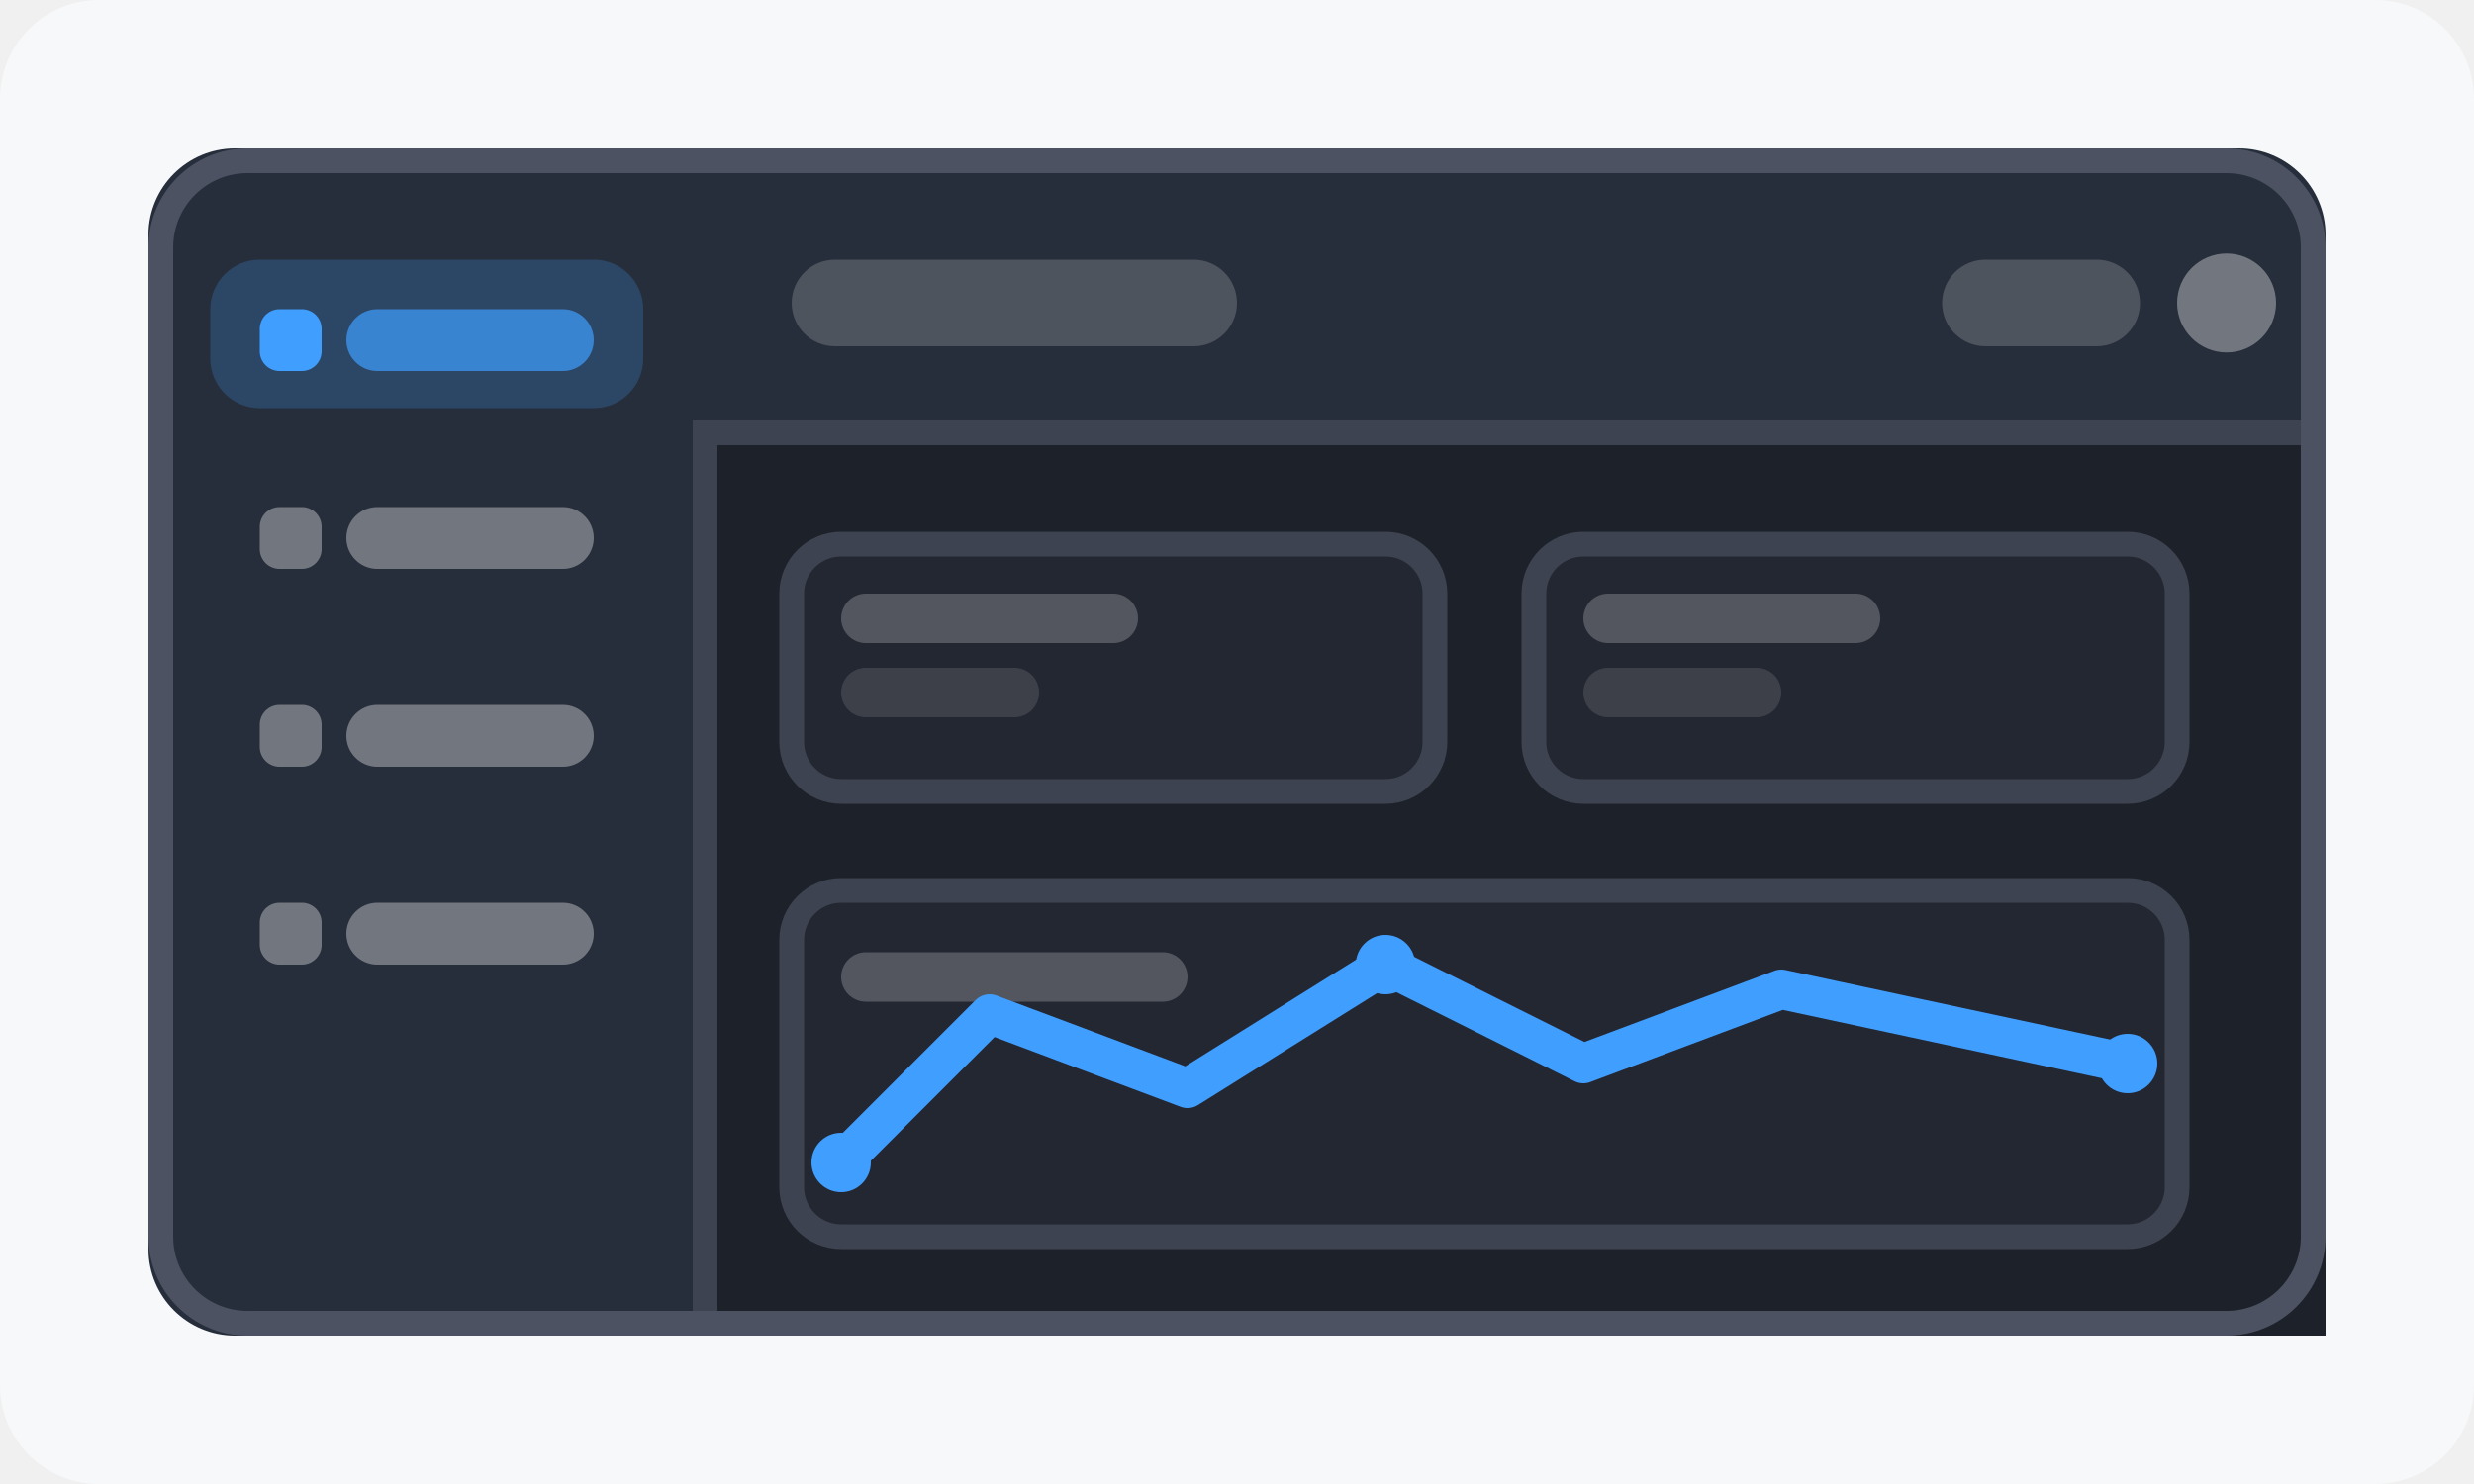
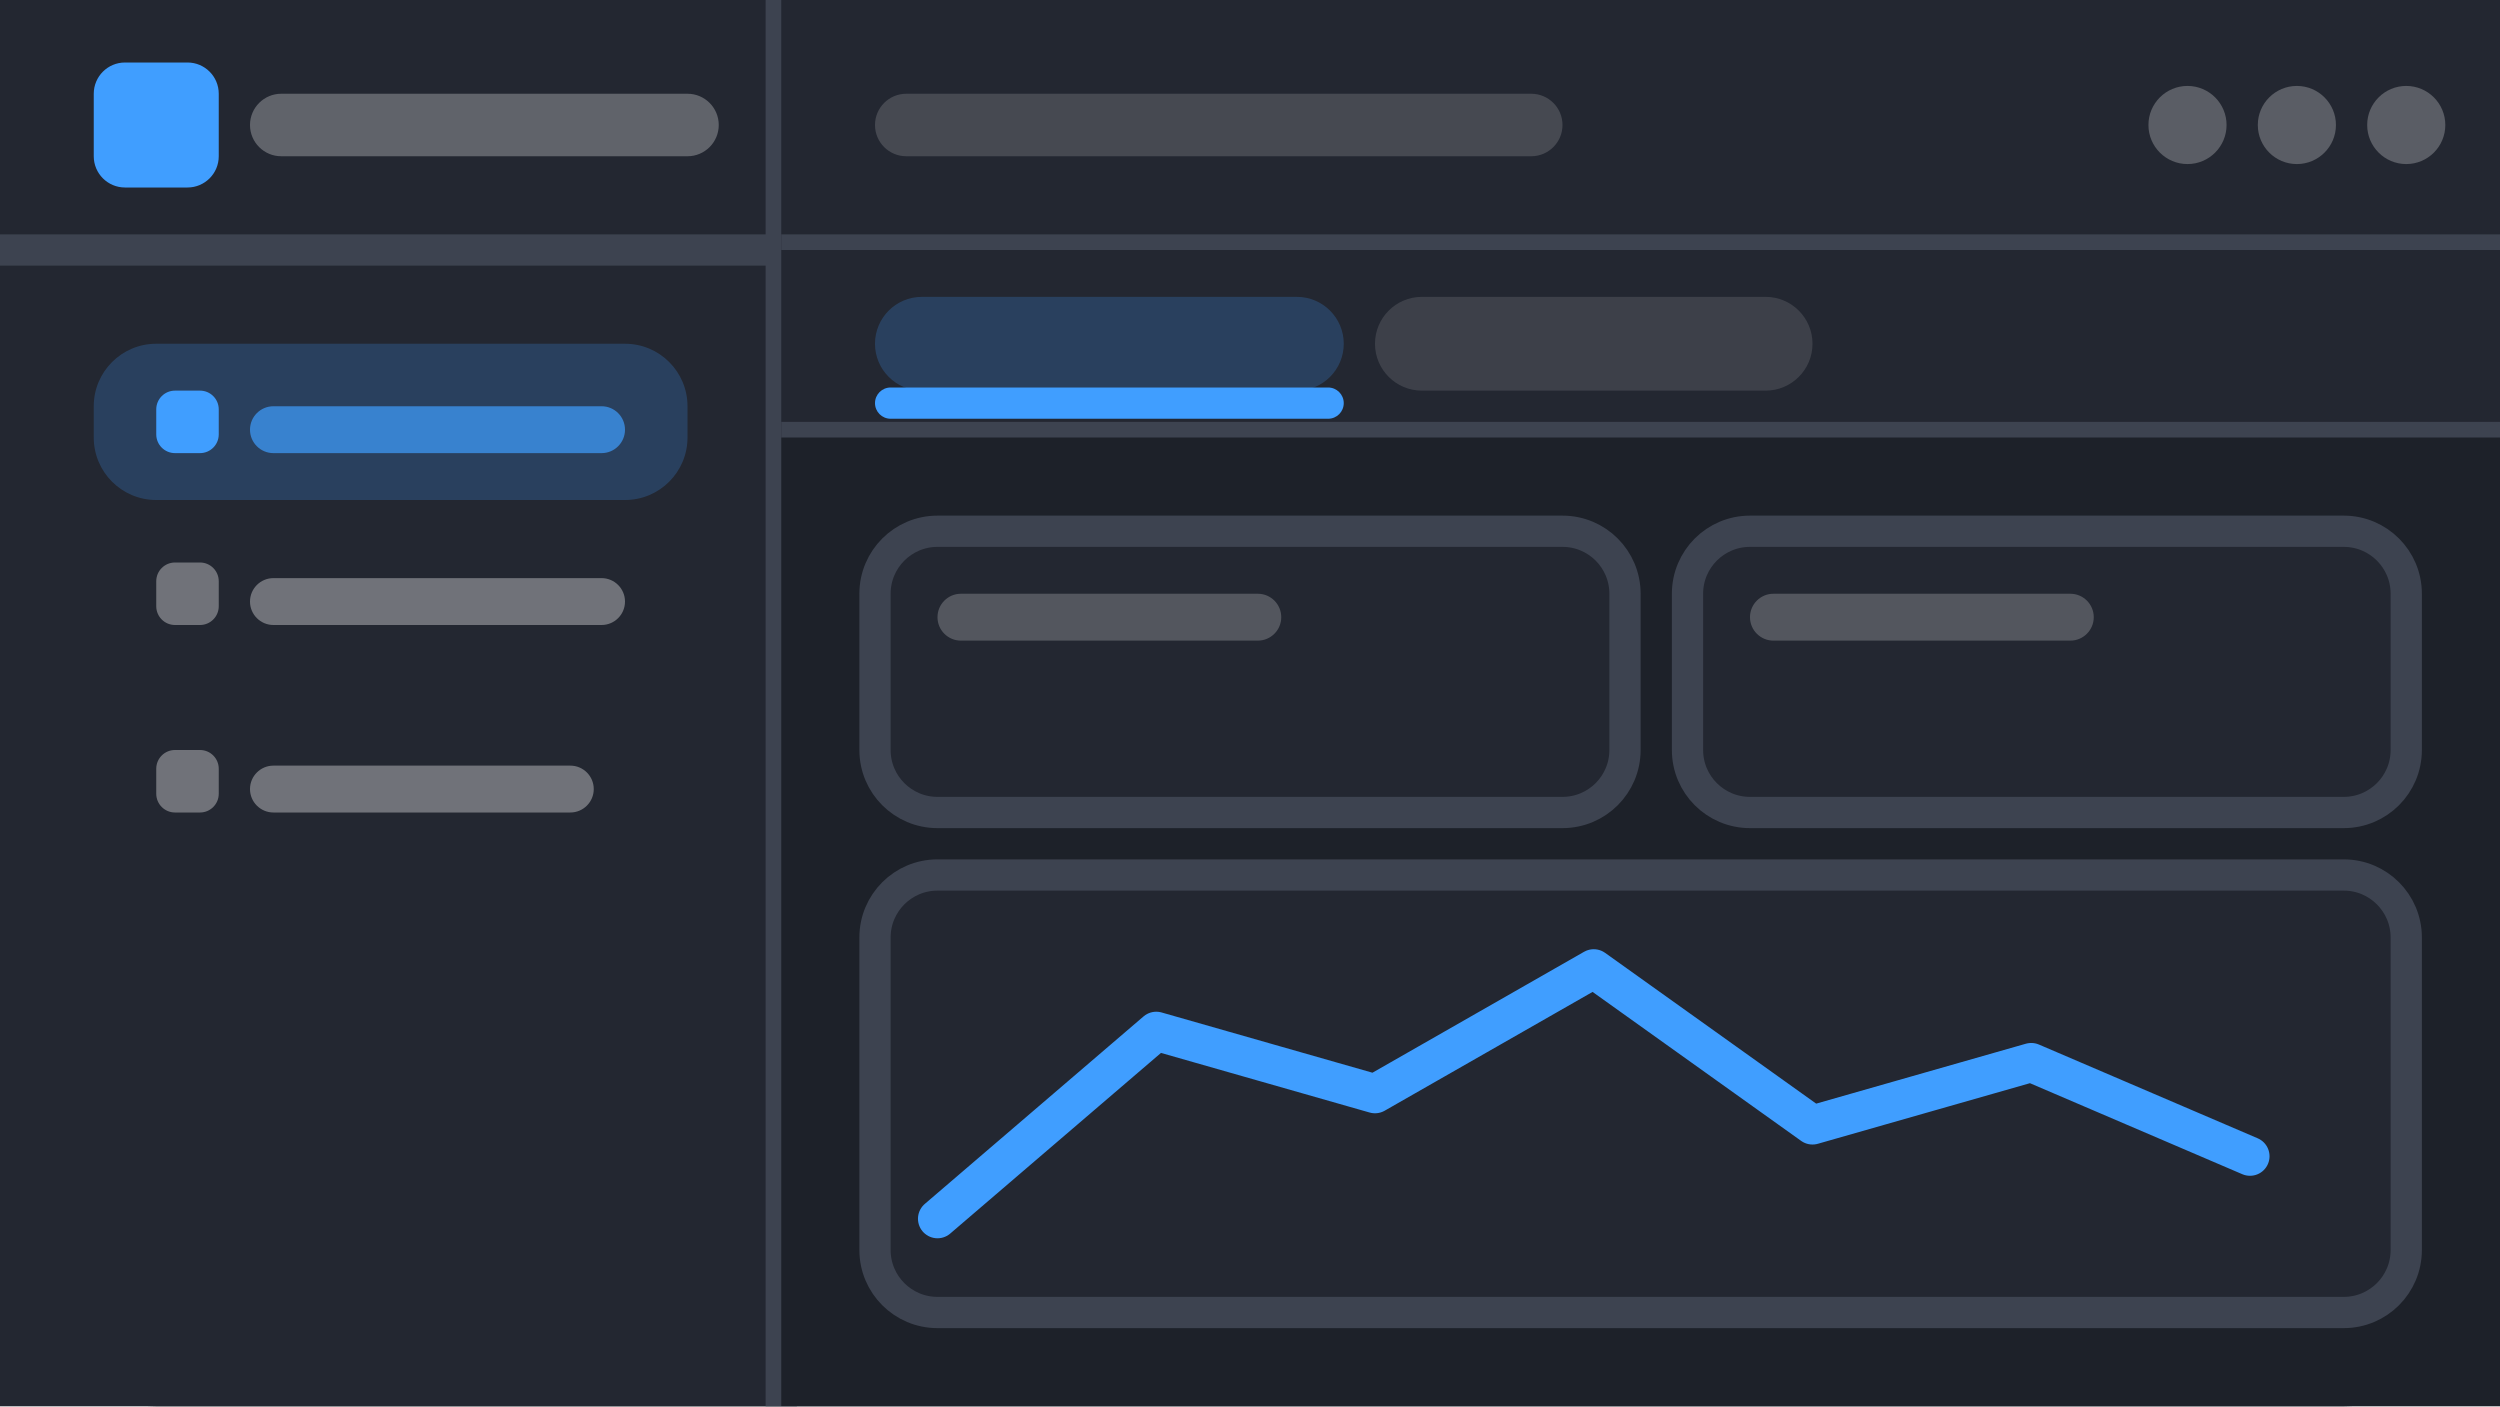
- <svg xmlns="http://www.w3.org/2000/svg" width="100%" height="100%" viewBox="0 0 100 60" fill="none" preserveAspectRatio="none">
-   <rect width="100" height="60" rx="4" fill="#F7F8FA" />
-   <rect x="6.5" y="6.5" width="87" height="47" rx="3.5" fill="#232731" />
-   <path d="M9.5 6H28V54H9.5C7.567 54 6 52.433 6 50.5V9.5C6 7.567 7.567 6 9.5 6Z" fill="#272E3B" />
-   <rect x="28" y="6" width="1" height="48" fill="#3D4350" />
-   <path d="M28 6H90.5C92.433 6 94 7.567 94 9.5V18H28V6Z" fill="#272E3B" />
-   <rect x="28" y="17" width="66" height="1" fill="#3D4350" />
-   <rect x="32" y="10.5" width="18" height="3.5" rx="1.75" fill="white" fill-opacity="0.18" />
-   <rect x="78.5" y="10.5" width="8" height="3.5" rx="1.75" fill="white" fill-opacity="0.18" />
-   <circle cx="90" cy="12.25" r="2" fill="white" fill-opacity="0.35" />
-   <rect x="8.5" y="10.5" width="17.5" height="6" rx="2" fill="#409EFF" fill-opacity="0.22" />
-   <rect x="10.5" y="12.5" width="2.5" height="2.5" rx="0.8" fill="#409EFF" />
-   <rect x="14" y="12.5" width="10" height="2.5" rx="1.25" fill="#409EFF" fill-opacity="0.7" />
-   <rect x="10.5" y="20.5" width="2.5" height="2.5" rx="0.8" fill="white" fill-opacity="0.35" />
-   <rect x="14" y="20.5" width="10" height="2.5" rx="1.25" fill="white" fill-opacity="0.35" />
-   <rect x="10.5" y="28.5" width="2.5" height="2.5" rx="0.8" fill="white" fill-opacity="0.35" />
-   <rect x="14" y="28.5" width="10" height="2.5" rx="1.25" fill="white" fill-opacity="0.35" />
-   <rect x="10.5" y="36.5" width="2.5" height="2.5" rx="0.8" fill="white" fill-opacity="0.35" />
-   <rect x="14" y="36.5" width="10" height="2.5" rx="1.25" fill="white" fill-opacity="0.35" />
-   <rect x="29" y="18" width="65" height="36" fill="#1D2129" />
-   <rect x="32" y="22" width="26" height="10" rx="2" fill="#232731" stroke="#3D4350" />
-   <rect x="34" y="24" width="12" height="2" rx="1" fill="white" fill-opacity="0.22" />
-   <rect x="34" y="27" width="8" height="2" rx="1" fill="white" fill-opacity="0.12" />
-   <rect x="62" y="22" width="26" height="10" rx="2" fill="#232731" stroke="#3D4350" />
-   <rect x="64" y="24" width="12" height="2" rx="1" fill="white" fill-opacity="0.22" />
-   <rect x="64" y="27" width="8" height="2" rx="1" fill="white" fill-opacity="0.12" />
-   <rect x="32" y="36" width="56" height="14" rx="2" fill="#232731" stroke="#3D4350" />
-   <rect x="34" y="38.5" width="14" height="2" rx="1" fill="white" fill-opacity="0.22" />
-   <path d="M34 47 L40 41 L48 44 L56 39 L64 43 L72 40 L86 43" stroke="#409EFF" stroke-width="1.6" stroke-linecap="round" stroke-linejoin="round" />
-   <circle cx="34" cy="47" r="1.2" fill="#409EFF" />
-   <circle cx="56" cy="39" r="1.2" fill="#409EFF" />
-   <circle cx="86" cy="43" r="1.2" fill="#409EFF" />
-   <rect x="6.5" y="6.5" width="87" height="47" rx="3.5" stroke="#4C5261" />
+ <svg xmlns="http://www.w3.org/2000/svg" width="100%" height="100%" viewBox="0 0 160 90" fill="none" preserveAspectRatio="xMidYMid meet">
+   <rect width="160" height="90" rx="10" fill="#1D2129" />
+   <rect x="0" y="0" width="50" height="90" fill="#232731" />
+   <line x1="50" y1="0" x2="50" y2="90" stroke="#3D4350" stroke-width="2" vector-effect="non-scaling-stroke" />
+   <line x1="0" y1="16" x2="50" y2="16" stroke="#3D4350" stroke-width="2" vector-effect="non-scaling-stroke" />
+   <rect x="6" y="4" width="8" height="8" rx="2" fill="#409EFF" />
+   <rect x="16" y="6" width="30" height="4" rx="2" fill="white" fill-opacity="0.28" />
+   <rect x="6" y="22" width="38" height="10" rx="4" fill="#409EFF" fill-opacity="0.22" />
+   <rect x="10" y="25" width="4" height="4" rx="1.2" fill="#409EFF" />
+   <rect x="16" y="26" width="24" height="3" rx="1.5" fill="#409EFF" fill-opacity="0.7" />
+   <rect x="10" y="36" width="4" height="4" rx="1.2" fill="white" fill-opacity="0.35" />
+   <rect x="16" y="37" width="24" height="3" rx="1.5" fill="white" fill-opacity="0.35" />
+   <rect x="10" y="48" width="4" height="4" rx="1.2" fill="white" fill-opacity="0.35" />
+   <rect x="16" y="49" width="22" height="3" rx="1.5" fill="white" fill-opacity="0.35" />
+   <rect x="50" y="0" width="110" height="16" fill="#232731" />
+   <line x1="50" y1="16" x2="160" y2="16" stroke="#3D4350" stroke-width="2" vector-effect="non-scaling-stroke" />
+   <rect x="56" y="6" width="44" height="4" rx="2" fill="white" fill-opacity="0.16" />
+   <circle cx="154" cy="8" r="2.5" fill="white" fill-opacity="0.25" />
+   <circle cx="147" cy="8" r="2.5" fill="white" fill-opacity="0.25" />
+   <circle cx="140" cy="8" r="2.5" fill="white" fill-opacity="0.25" />
+   <rect x="50" y="16" width="110" height="12" fill="#232731" />
+   <line x1="50" y1="28" x2="160" y2="28" stroke="#3D4350" stroke-width="2" vector-effect="non-scaling-stroke" />
+   <rect x="56" y="19" width="30" height="6" rx="3" fill="#409EFF" fill-opacity="0.22" />
+   <rect x="56" y="24.8" width="30" height="2" rx="1" fill="#409EFF" />
+   <rect x="88" y="19" width="28" height="6" rx="3" fill="white" fill-opacity="0.12" />
+   <rect x="50" y="28" width="110" height="62" fill="#1D2129" />
+   <rect x="56" y="34" width="48" height="18" rx="4" fill="#232731" stroke="#3D4350" stroke-width="2" vector-effect="non-scaling-stroke" />
+   <rect x="60" y="38" width="22" height="3" rx="1.5" fill="white" fill-opacity="0.22" />
+   <rect x="108" y="34" width="46" height="18" rx="4" fill="#232731" stroke="#3D4350" stroke-width="2" vector-effect="non-scaling-stroke" />
+   <rect x="112" y="38" width="22" height="3" rx="1.5" fill="white" fill-opacity="0.22" />
+   <rect x="56" y="56" width="98" height="28" rx="4" fill="#232731" stroke="#3D4350" stroke-width="2" vector-effect="non-scaling-stroke" />
+   <path d="M60 78 L74 66 L88 70 L102 62 L116 72 L130 68 L144 74" stroke="#409EFF" stroke-width="2.5" vector-effect="non-scaling-stroke" stroke-linecap="round" stroke-linejoin="round" />
</svg>
